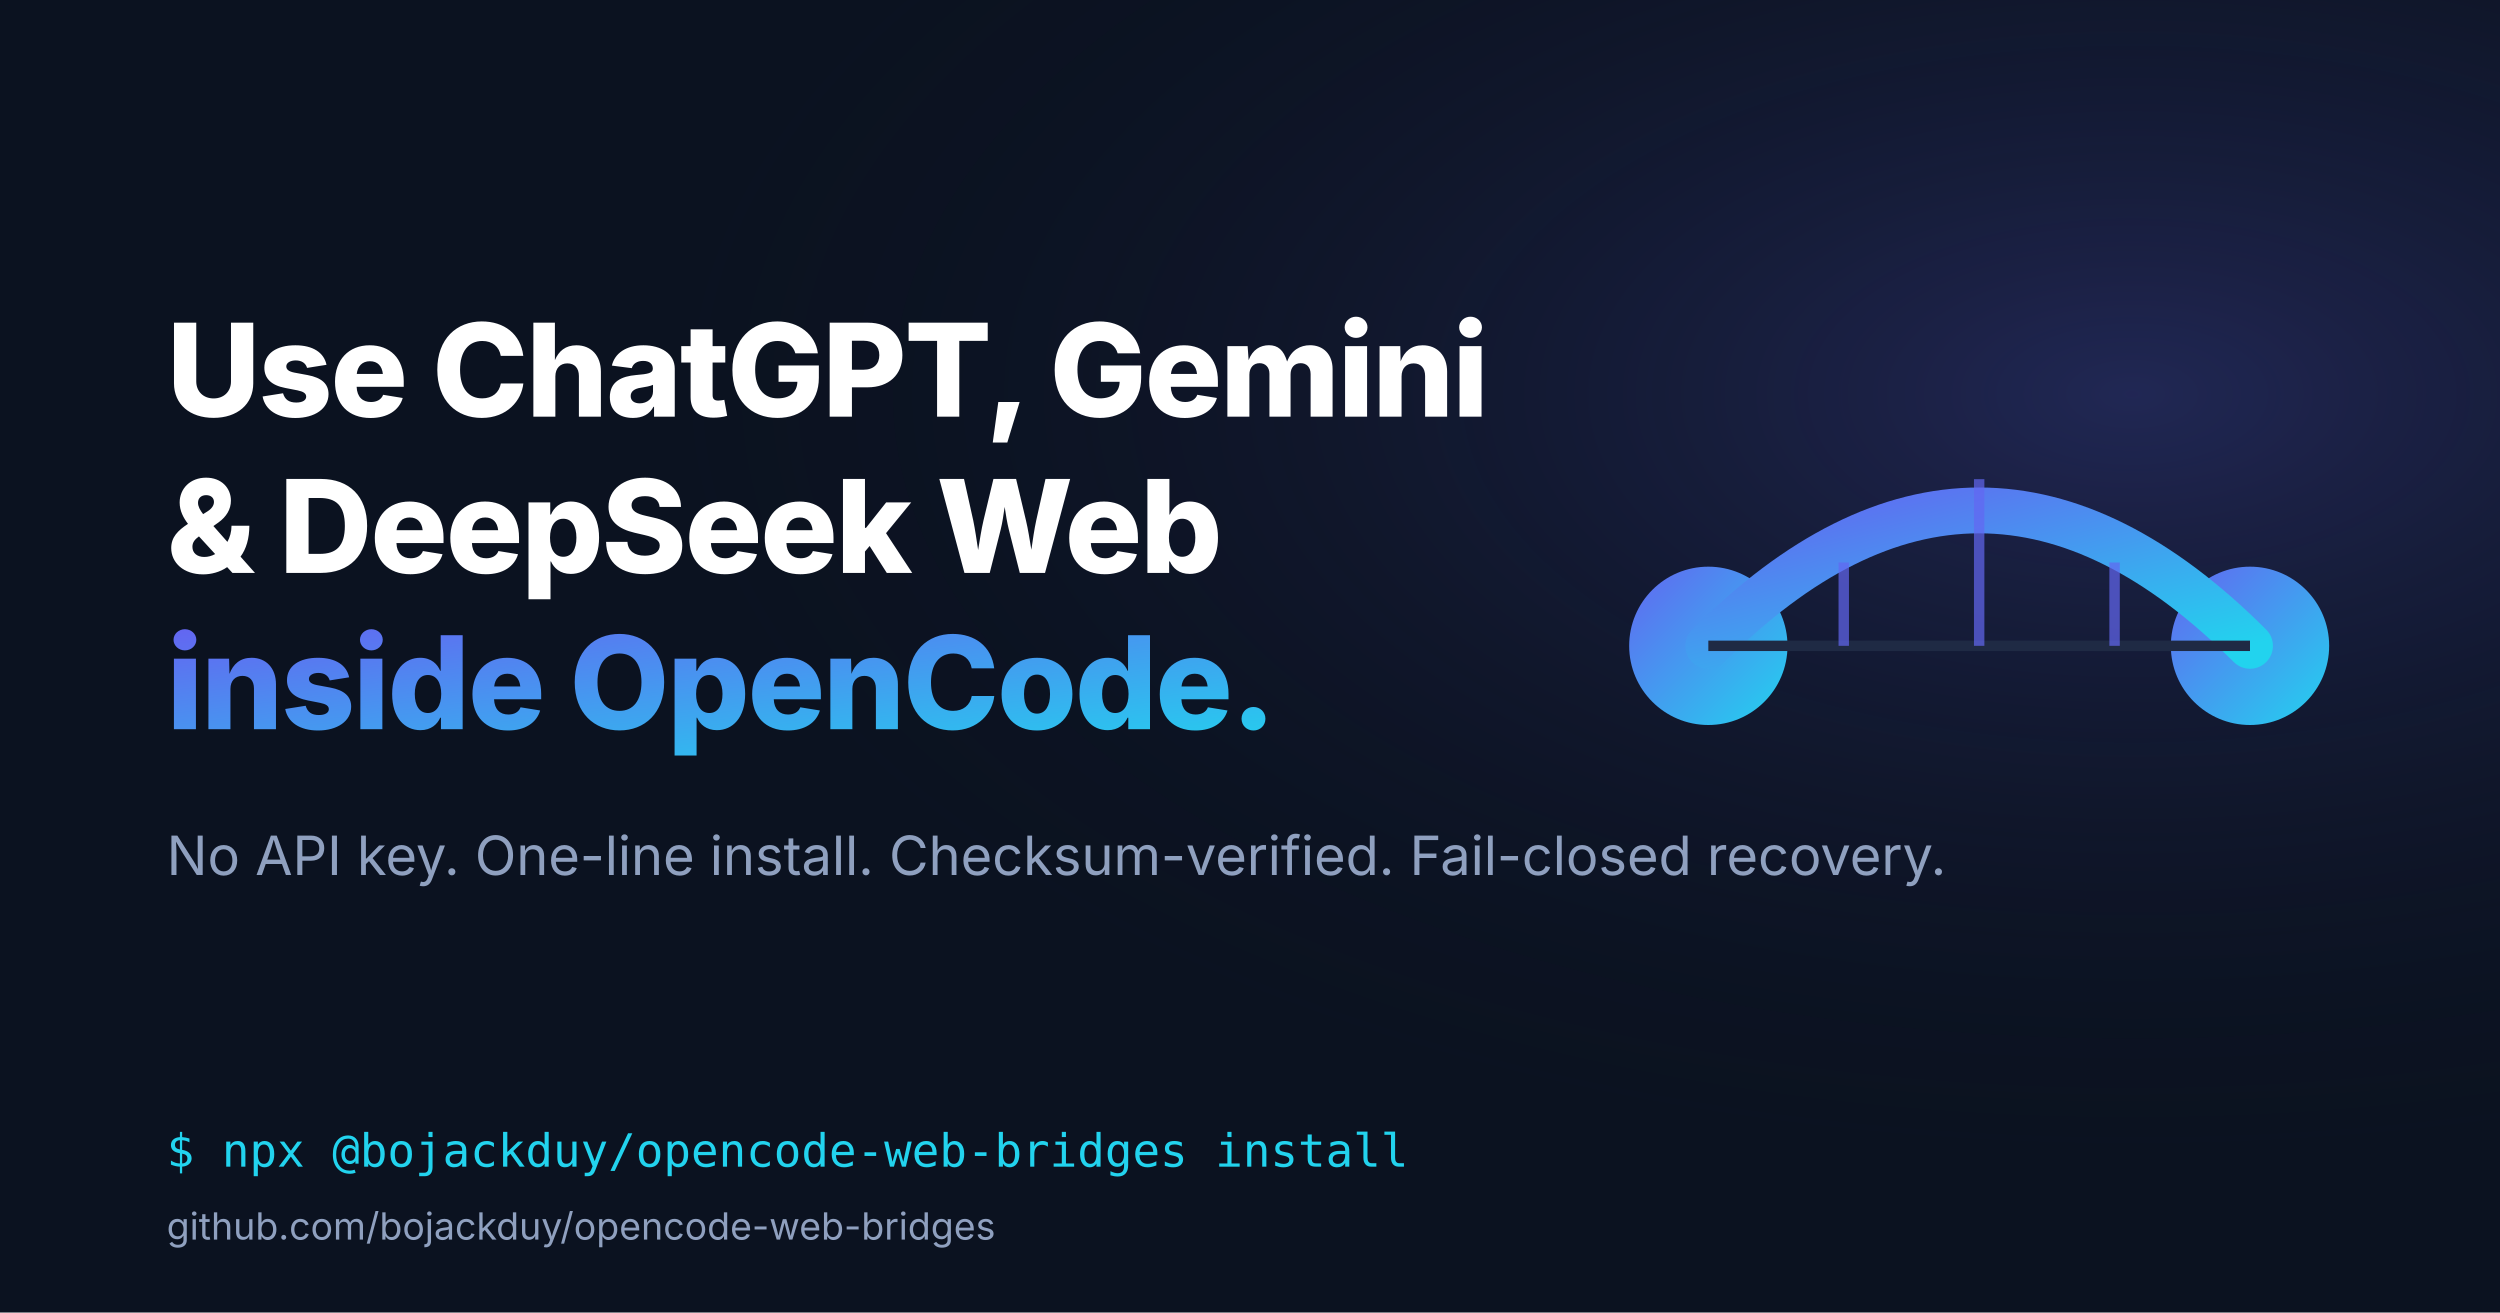
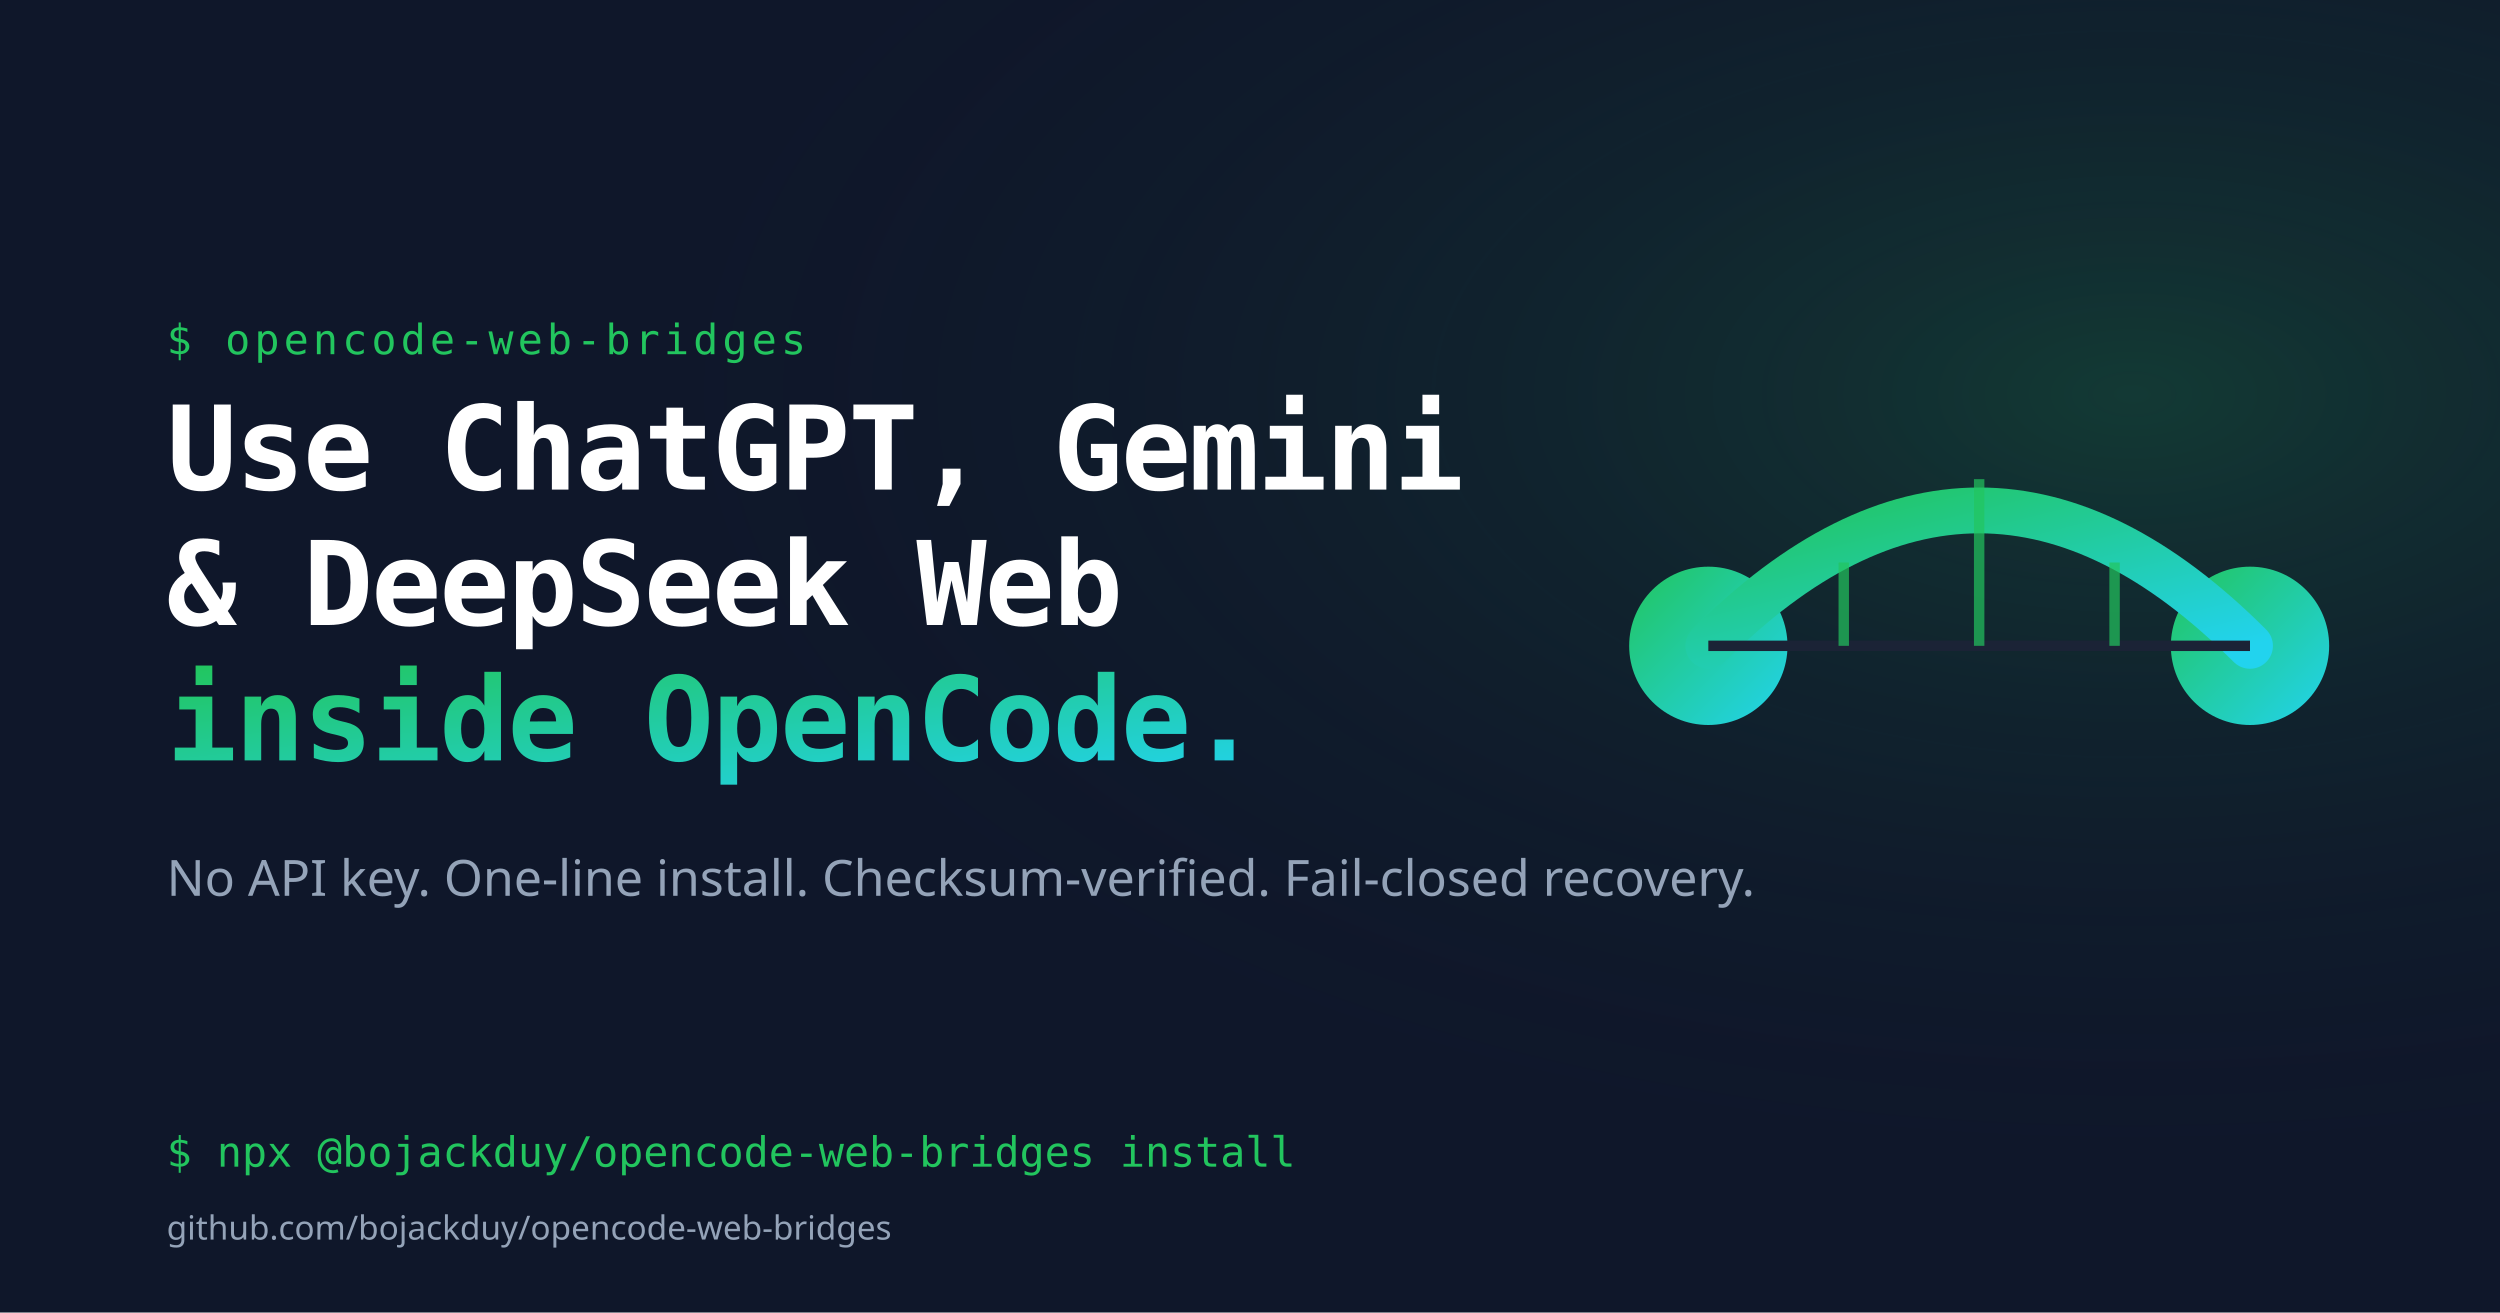
<svg xmlns="http://www.w3.org/2000/svg" viewBox="0 0 1200 630" width="1200" height="630">
  <defs>
    <linearGradient id="g" x1="0" y1="0" x2="1" y2="1">
-       <stop offset="0%" stop-color="#6366f1" />
-       <stop offset="100%" stop-color="#22d3ee" />
+       <stop offset="0%" stop-color="#22C55E" />
+       <stop offset="100%" stop-color="#22D3EE" />
    </linearGradient>
    <radialGradient id="glow" cx="0.85" cy="0.3" r="0.6">
-       <stop offset="0%" stop-color="#6366f1" stop-opacity="0.25" />
-       <stop offset="100%" stop-color="#0b1220" stop-opacity="0" />
+       <stop offset="0%" stop-color="#22C55E" stop-opacity="0.2" />
+       <stop offset="100%" stop-color="#0F172A" stop-opacity="0" />
    </radialGradient>
  </defs>
-   <rect width="1200" height="630" fill="#0b1220" />
+   <rect width="1200" height="630" fill="#0F172A" />
  <rect width="1200" height="630" fill="url(#glow)" />
  <g transform="translate(820,160)">
    <circle cx="0" cy="150" r="38" fill="url(#g)" />
    <circle cx="260" cy="150" r="38" fill="url(#g)" />
    <path d="M 0 150 Q 130 20 260 150" fill="none" stroke="url(#g)" stroke-width="22" stroke-linecap="round" />
-     <line x1="0" y1="150" x2="260" y2="150" stroke="#1f2a44" stroke-width="5" />
-     <line x1="65" y1="110" x2="65" y2="150" stroke="#6366f1" stroke-width="5" opacity="0.7" />
-     <line x1="130" y1="70" x2="130" y2="150" stroke="#6366f1" stroke-width="5" opacity="0.7" />
-     <line x1="195" y1="110" x2="195" y2="150" stroke="#6366f1" stroke-width="5" opacity="0.7" />
+     <line x1="0" y1="150" x2="260" y2="150" stroke="#1B2336" stroke-width="5" />
+     <line x1="65" y1="110" x2="65" y2="150" stroke="#22C55E" stroke-width="5" opacity="0.7" />
+     <line x1="130" y1="70" x2="130" y2="150" stroke="#22C55E" stroke-width="5" opacity="0.7" />
+     <line x1="195" y1="110" x2="195" y2="150" stroke="#22C55E" stroke-width="5" opacity="0.7" />
  </g>
-   <text x="80" y="200" font-family="-apple-system, Inter, sans-serif" font-size="62" font-weight="800" fill="#ffffff" letter-spacing="-1">Use ChatGPT, Gemini</text>
-   <text x="80" y="275" font-family="-apple-system, Inter, sans-serif" font-size="62" font-weight="800" fill="#ffffff" letter-spacing="-1">&amp; DeepSeek Web</text>
-   <text x="80" y="350" font-family="-apple-system, Inter, sans-serif" font-size="62" font-weight="800" fill="url(#g)" letter-spacing="-1">inside OpenCode.</text>
-   <text x="80" y="420" font-family="-apple-system, Inter, sans-serif" font-size="26" fill="#8fa0bf">No API key. One-line install. Checksum-verified. Fail-closed recovery.</text>
-   <text x="80" y="560" font-family="ui-monospace, monospace" font-size="22" fill="#22d3ee">$ npx @bojackduy/opencode-web-bridges install</text>
-   <text x="80" y="595" font-family="-apple-system, Inter, sans-serif" font-size="18" fill="#8fa0bf">github.com/bojackduy/opencode-web-bridges</text>
+   <text x="80" y="170" font-family="'JetBrains Mono', monospace" font-size="20" fill="#22C55E" letter-spacing="2">$ opencode-web-bridges</text>
+   <text x="80" y="235" font-family="'JetBrains Mono', monospace" font-size="56" font-weight="700" fill="#FFFFFF" letter-spacing="-1">Use ChatGPT, Gemini</text>
+   <text x="80" y="300" font-family="'JetBrains Mono', monospace" font-size="56" font-weight="700" fill="#FFFFFF" letter-spacing="-1">&amp; DeepSeek Web</text>
+   <text x="80" y="365" font-family="'JetBrains Mono', monospace" font-size="56" font-weight="700" fill="url(#g)" letter-spacing="-1">inside OpenCode.</text>
+   <text x="80" y="430" font-family="'IBM Plex Sans', sans-serif" font-size="24" fill="#94A3B8">No API key. One-line install. Checksum-verified. Fail-closed recovery.</text>
+   <text x="80" y="560" font-family="'JetBrains Mono', monospace" font-size="20" fill="#22C55E">$ npx @bojackduy/opencode-web-bridges install</text>
+   <text x="80" y="595" font-family="'IBM Plex Sans', sans-serif" font-size="16" fill="#94A3B8">github.com/bojackduy/opencode-web-bridges</text>
</svg>
